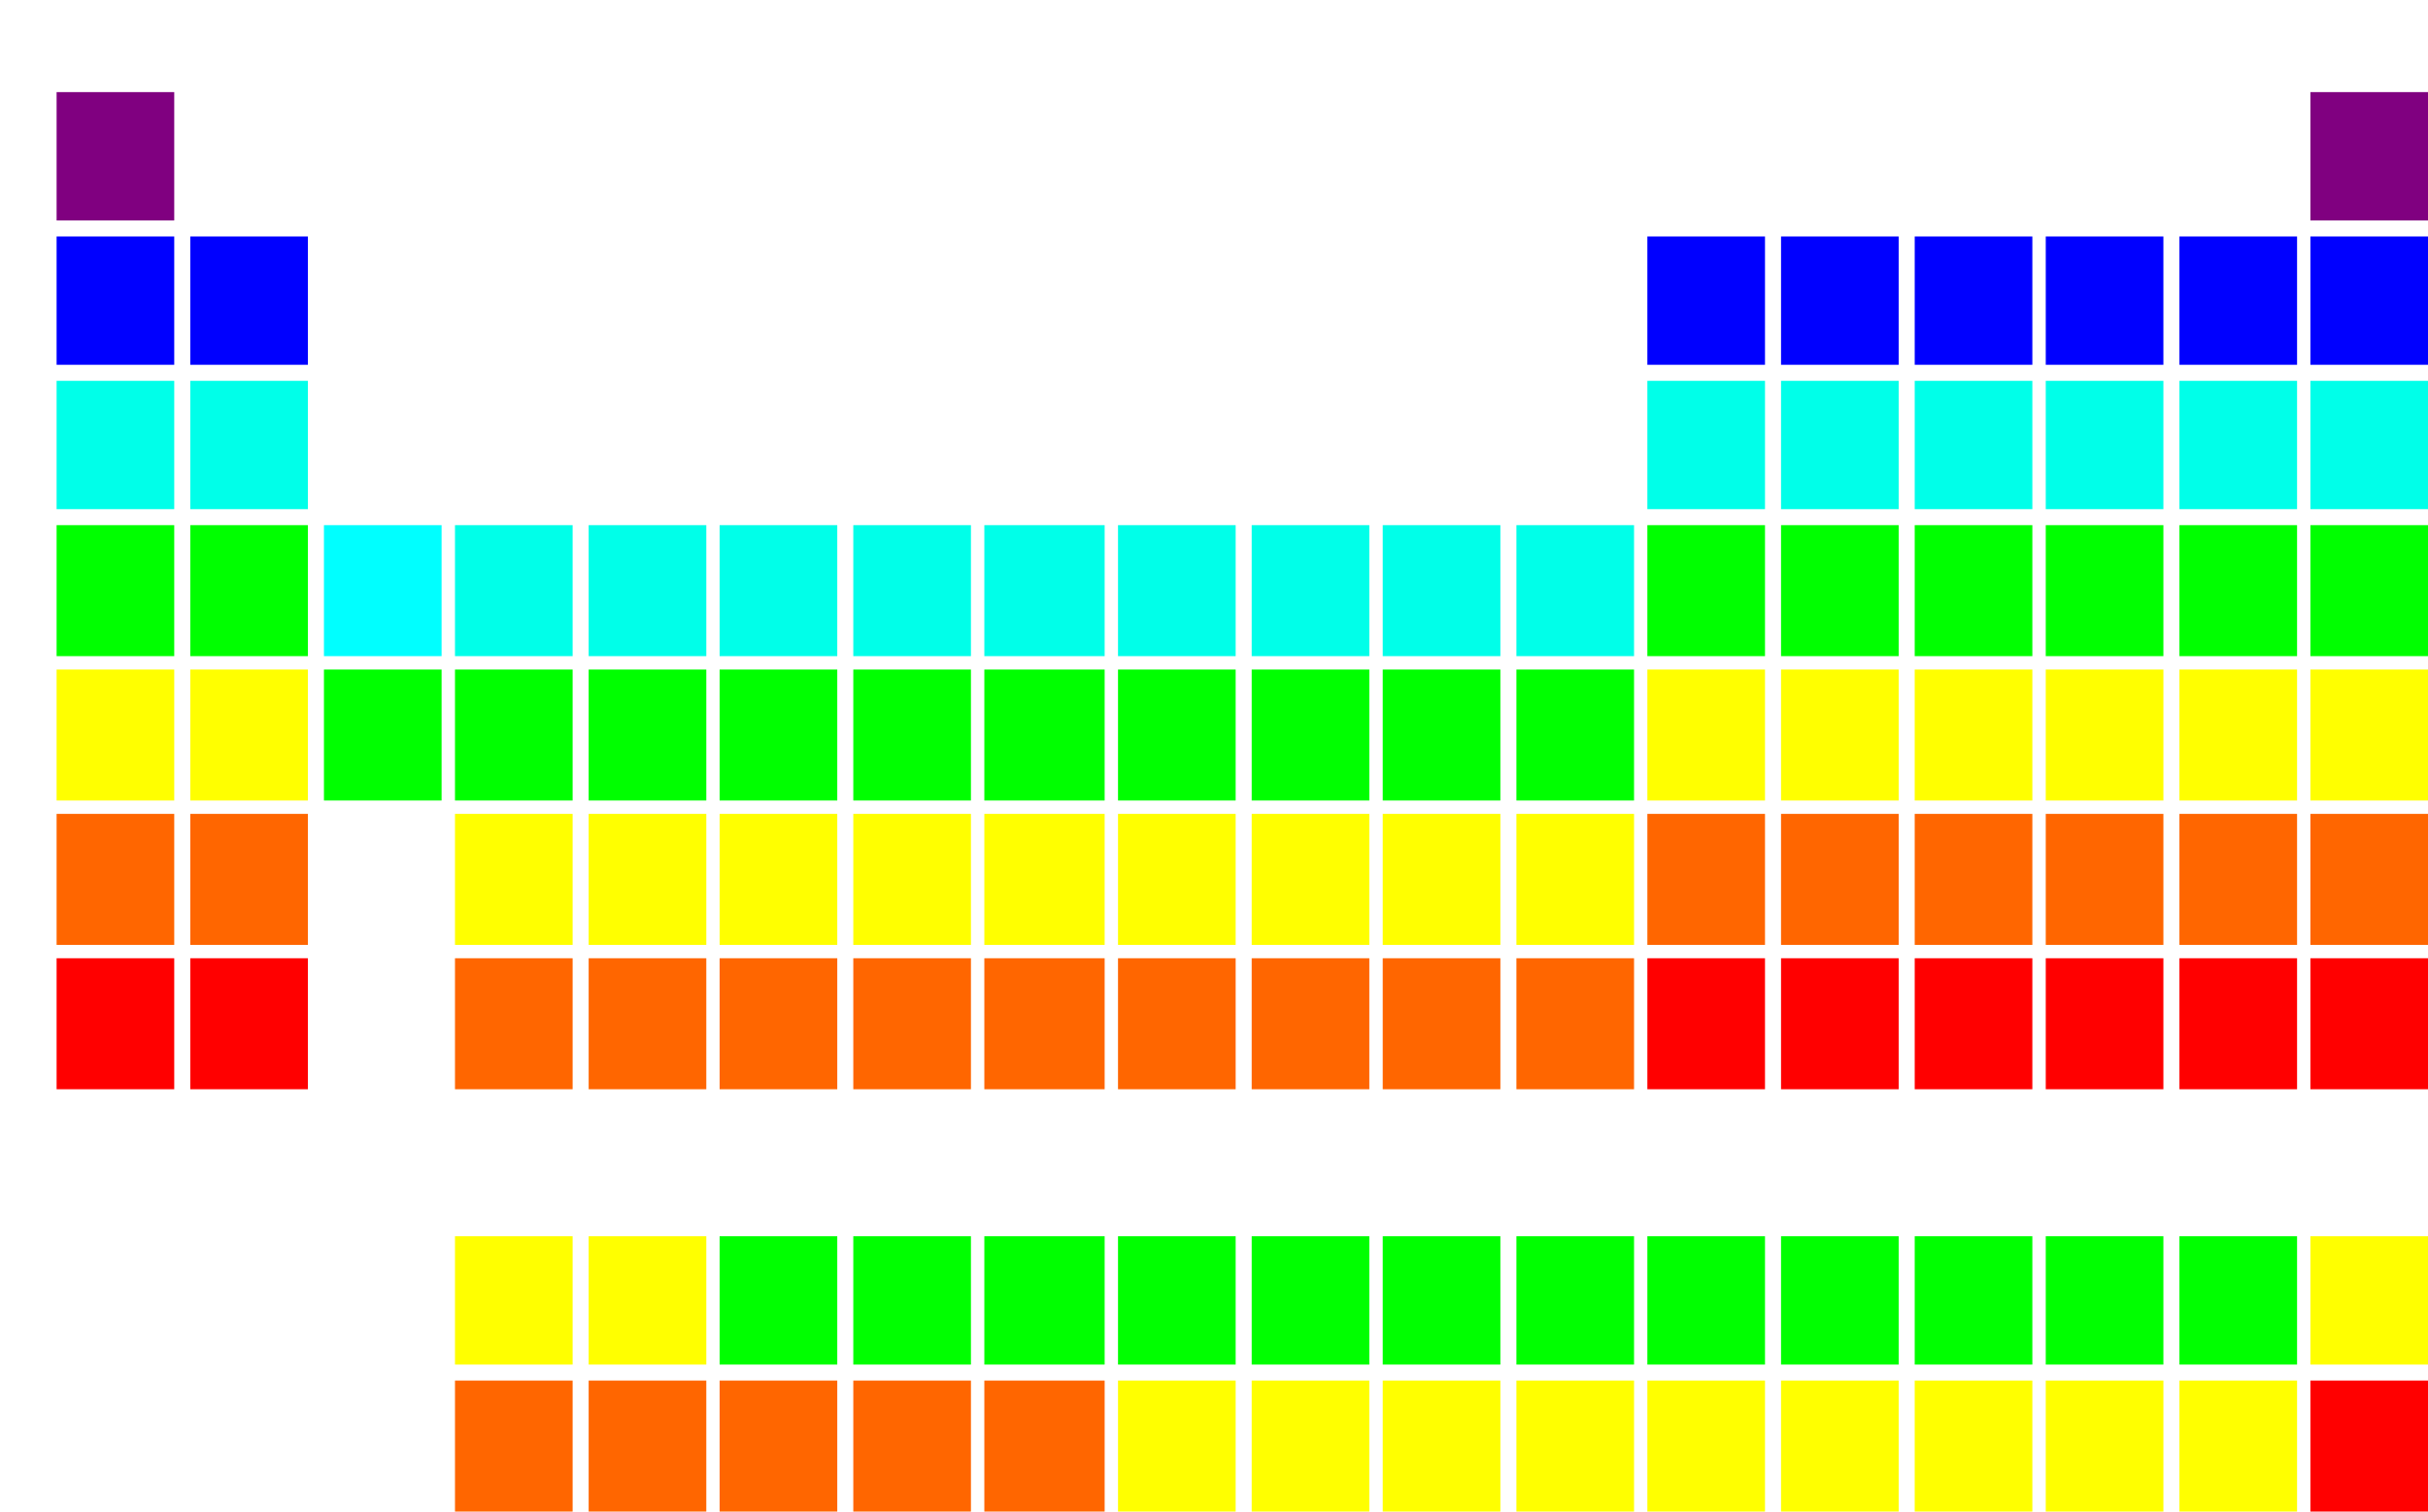
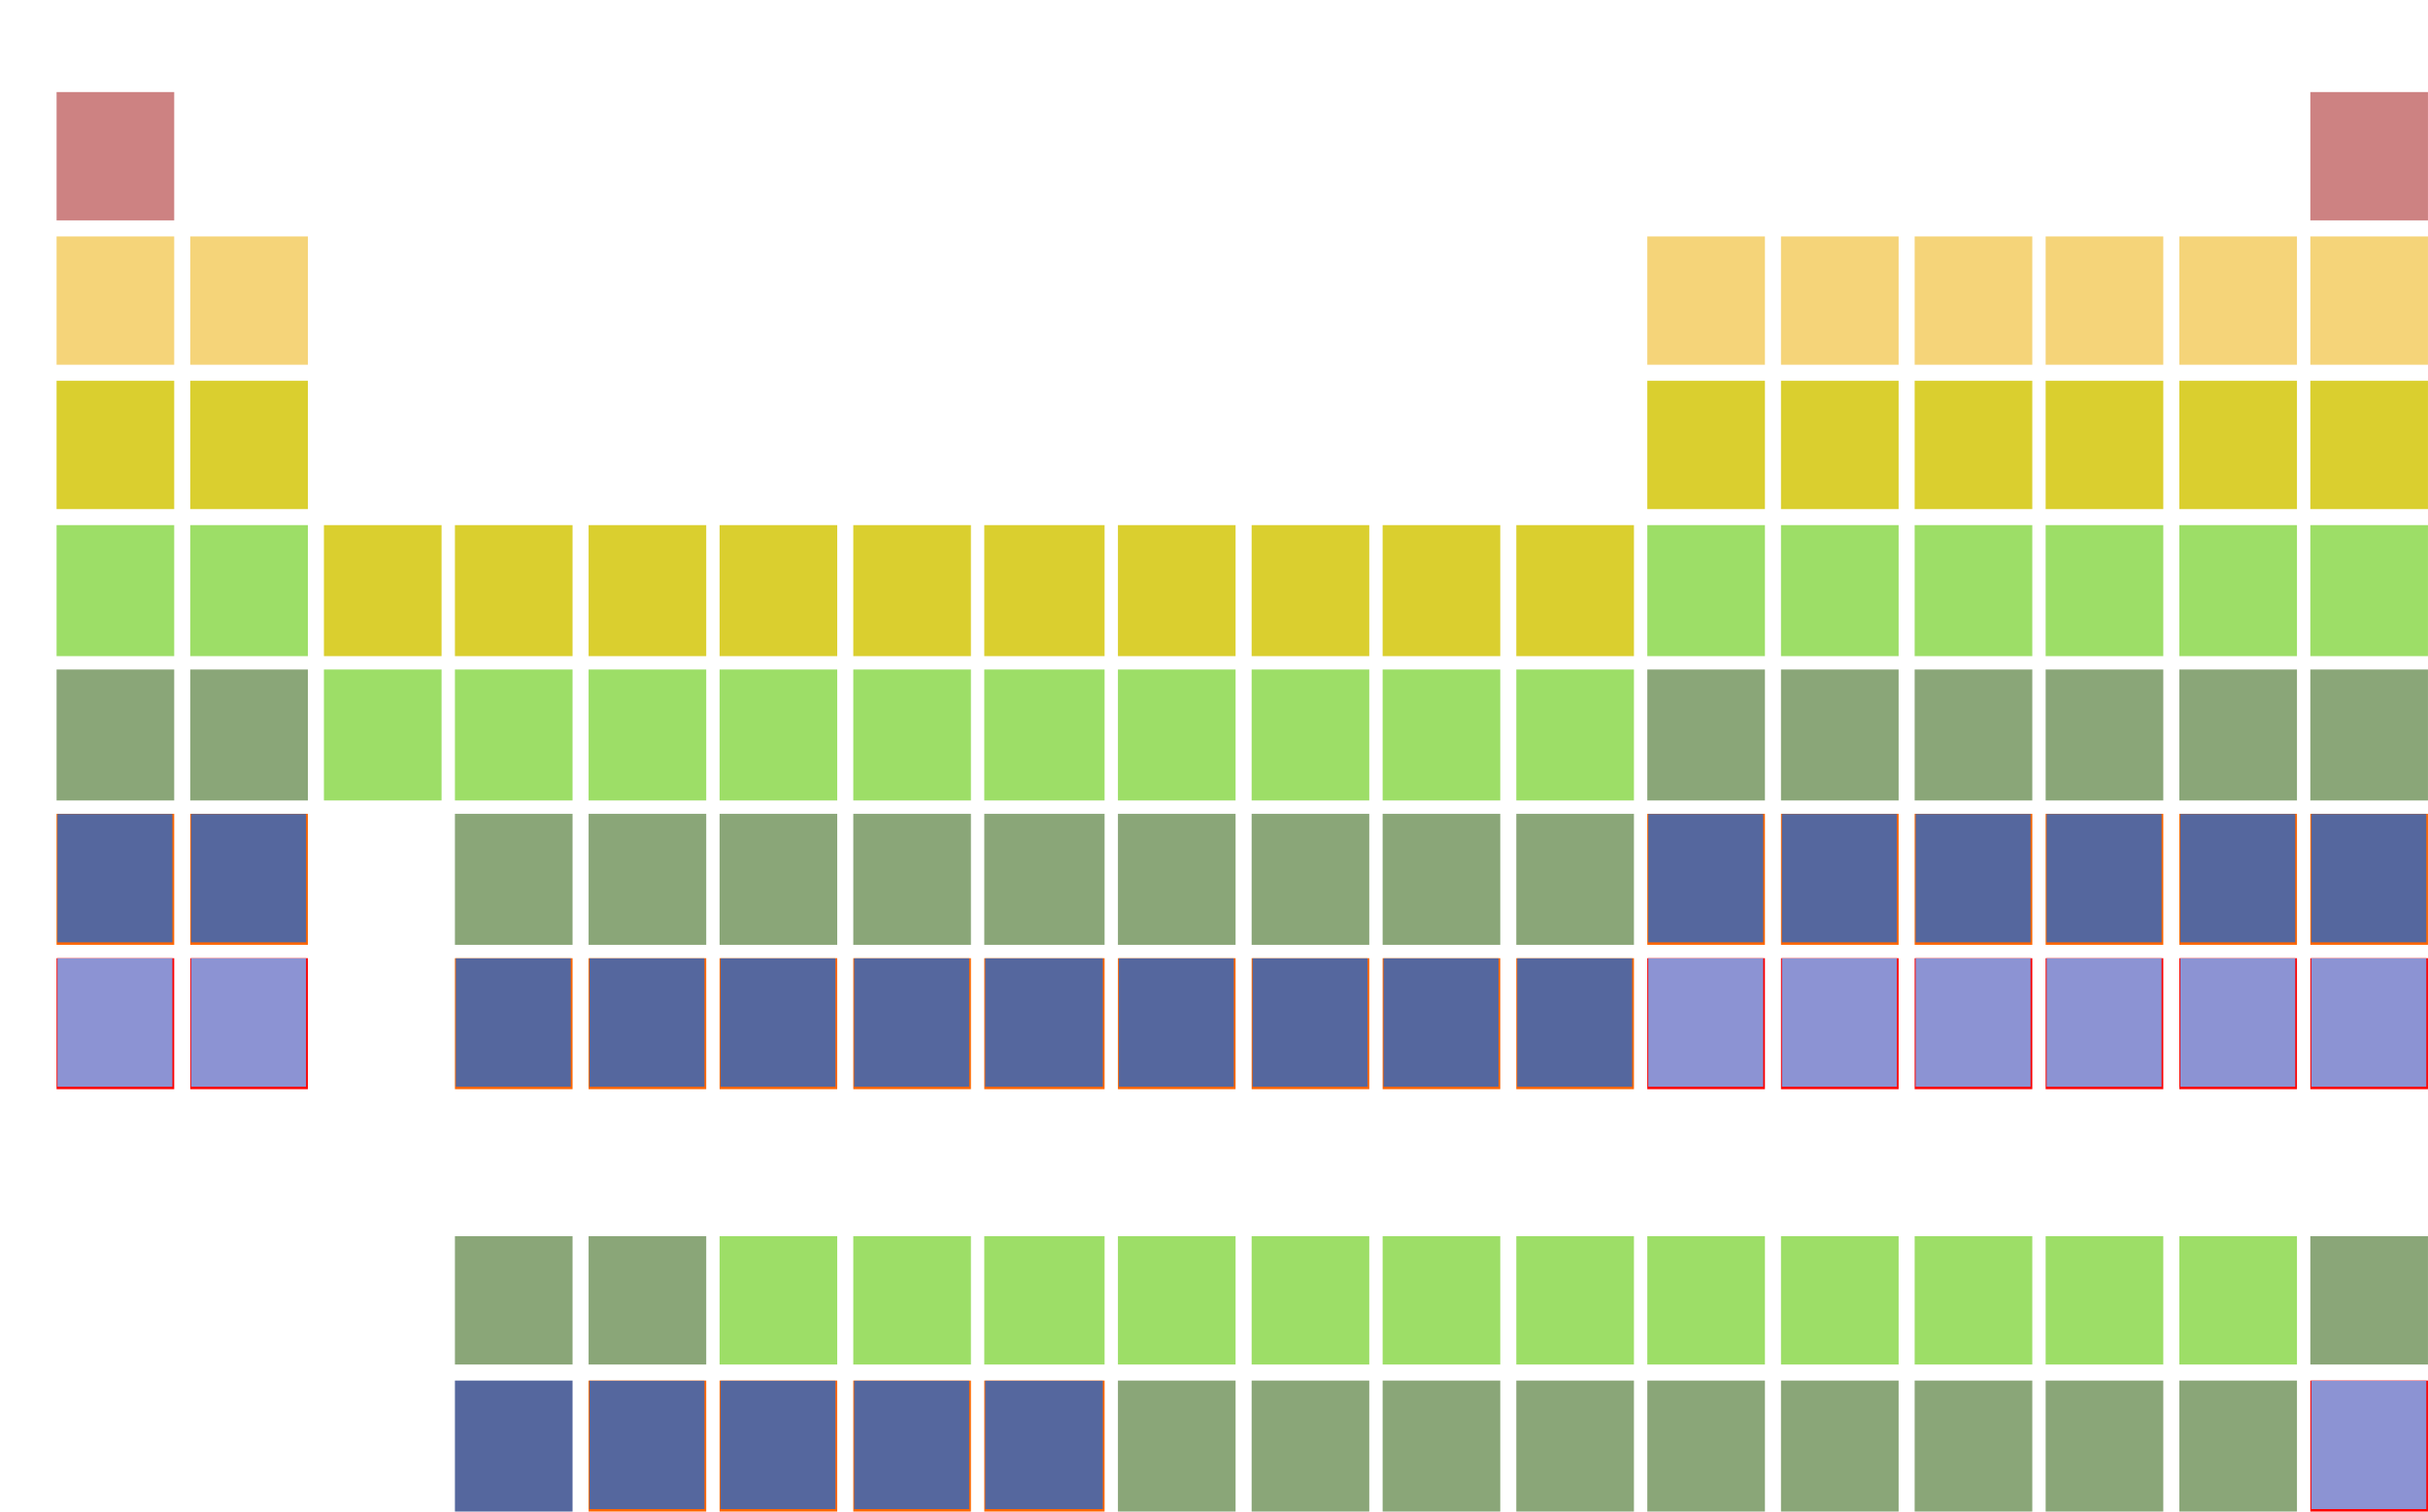
<svg xmlns="http://www.w3.org/2000/svg" width="285.71mm" height="177.89mm" version="1.1" viewBox="0 0 285.71 177.89">
-   <g transform="translate(652.54 383.43)" stroke-linecap="square">
-     <g fill="#00ffe9" stroke-dasharray="2.093, 2.093" stroke-dashoffset="4.185" stroke-width="2.093">
-       <path d="m-645.88-331.06v-7.551h13.843v15.101h-13.843z" style="paint-order:markers fill stroke" />
-       <path d="m-630.15-331.06v-7.551h13.843v15.101h-13.843z" style="paint-order:markers fill stroke" />
-       <path d="m-458.69-331.06v-7.551h13.843v15.101h-13.843z" style="paint-order:markers fill stroke" />
-       <path d="m-442.96-331.06v-7.551h13.843v15.101h-13.843z" style="paint-order:markers fill stroke" />
-       <path d="m-427.23-331.06v-7.551h13.843v15.101h-13.843z" style="paint-order:markers fill stroke" />
-       <path d="m-411.81-331.06v-7.551h13.843v15.101h-13.843z" style="paint-order:markers fill stroke" />
-       <path d="m-396.08-331.06v-7.551h13.843v15.101h-13.843z" style="paint-order:markers fill stroke" />
-       <path d="m-380.67-331.06v-7.551h13.843v15.101h-13.843z" style="paint-order:markers fill stroke" />
-       <path d="m-474.1-313.92v-7.708h13.843v15.416h-13.843z" style="paint-order:markers fill stroke" />
-       <path d="m-489.83-313.92v-7.708h13.843v15.416h-13.843z" style="paint-order:markers fill stroke" />
-       <path d="m-505.25-313.92v-7.708h13.843v15.416h-13.843z" style="paint-order:markers fill stroke" />
-       <path d="m-520.98-313.92v-7.708h13.843v15.416h-13.843z" style="paint-order:markers fill stroke" />
-       <path d="m-536.71-313.92v-7.708h14.157v15.416h-14.157z" style="paint-order:markers fill stroke" />
-       <path d="m-552.13-313.92v-7.708h13.843v15.416h-13.843z" style="paint-order:markers fill stroke" />
-       <path d="m-567.86-313.92v-7.708h13.843v15.416h-13.843z" style="paint-order:markers fill stroke" />
-       <path d="m-583.27-313.92v-7.708h13.843v15.416h-13.843z" style="paint-order:markers fill stroke" />
-       <path d="m-599-313.92v-7.708h13.843v15.416h-13.843z" style="paint-order:markers fill stroke" />
-     </g>
-     <path d="m-614.42-313.92v-7.708h13.843v15.416h-13.843z" fill="#0ff" stroke-dasharray="2.093, 2.093" stroke-dashoffset="4.185" stroke-width="2.093" style="paint-order:markers fill stroke" />
-     <g fill="#00f" stroke-dasharray="2.093, 2.093" stroke-dashoffset="4.185" stroke-width="2.093">
-       <path d="m-645.88-348.05v-7.551h13.843v15.101h-13.843z" style="paint-order:markers fill stroke" />
-       <path d="m-630.15-348.05v-7.551h13.843v15.101h-13.843z" style="paint-order:markers fill stroke" />
-       <path d="m-458.69-348.05v-7.551h13.843v15.101h-13.843z" style="paint-order:markers fill stroke" />
-       <path d="m-442.96-348.05v-7.551h13.843v15.101h-13.843z" style="paint-order:markers fill stroke" />
-       <path d="m-427.23-348.05v-7.551h13.843v15.101h-13.843z" style="paint-order:markers fill stroke" />
-       <path d="m-411.81-348.05v-7.551h13.843v15.101h-13.843z" style="paint-order:markers fill stroke" />
-       <path d="m-396.08-348.05v-7.551h13.843v15.101h-13.843z" style="paint-order:markers fill stroke" />
-       <path d="m-380.67-348.05v-7.551h13.843v15.101h-13.843z" style="paint-order:markers fill stroke" />
-     </g>
-     <path d="m-645.88-365.04v-7.551h13.843v15.101h-13.843z" fill="#800080" stroke-dasharray="2.093, 2.093" stroke-dashoffset="4.185" stroke-width="2.093" style="paint-order:markers fill stroke" />
-     <path d="m-380.67-365.04v-7.551h13.843v15.101h-13.843z" fill="#800080" stroke-dasharray="2.093, 2.093" stroke-dashoffset="4.185" stroke-width="2.093" style="paint-order:markers fill stroke" />
-     <g fill="#0f0" stroke-dasharray="2.093, 2.093" stroke-dashoffset="4.185" stroke-width="2.093">
-       <path d="m-645.88-313.92v-7.708h13.843v15.416h-13.843z" style="paint-order:markers fill stroke" />
-       <path d="m-630.15-313.92v-7.708h13.843v15.416h-13.843z" style="paint-order:markers fill stroke" />
-       <path d="m-458.69-313.92v-7.708h13.843v15.416h-13.843z" style="paint-order:markers fill stroke" />
-       <path d="m-442.96-313.92v-7.708h13.843v15.416h-13.843z" style="paint-order:markers fill stroke" />
-       <path d="m-427.23-313.92v-7.708h13.843v15.416h-13.843z" style="paint-order:markers fill stroke" />
-       <path d="m-411.81-313.92v-7.708h13.843v15.416h-13.843z" style="paint-order:markers fill stroke" />
-       <path d="m-396.08-313.92v-7.708h13.843v15.416h-13.843z" style="paint-order:markers fill stroke" />
-       <path d="m-380.67-313.92v-7.708h13.843v15.416h-13.843z" style="paint-order:markers fill stroke" />
-       <path d="m-614.42-296.93v-7.708h13.843v15.416h-13.843z" style="paint-order:markers fill stroke" />
-       <path d="m-599-296.93v-7.708h13.843v15.416h-13.843z" style="paint-order:markers fill stroke" />
-       <path d="m-583.27-296.93v-7.708h13.843v15.416h-13.843z" style="paint-order:markers fill stroke" />
-       <path d="m-567.86-296.93v-7.708h13.843v15.416h-13.843z" style="paint-order:markers fill stroke" />
-       <path d="m-552.13-296.93v-7.708h13.843v15.416h-13.843z" style="paint-order:markers fill stroke" />
-       <path d="m-536.71-296.93v-7.708h14.157v15.416h-14.157z" style="paint-order:markers fill stroke" />
-       <path d="m-520.98-296.93v-7.708h13.843v15.416h-13.843z" style="paint-order:markers fill stroke" />
-       <path d="m-505.25-296.93v-7.708h13.843v15.416h-13.843z" style="paint-order:markers fill stroke" />
-       <path d="m-489.83-296.93v-7.708h13.843v15.416h-13.843z" style="paint-order:markers fill stroke" />
-       <path d="m-474.1-296.93v-7.708h13.843v15.416h-13.843z" style="paint-order:markers fill stroke" />
-       <path d="m-567.86-230.39v-7.551h13.843v15.101h-13.843z" style="paint-order:markers fill stroke" />
-       <path d="m-552.13-230.39v-7.551h13.843v15.101h-13.843z" style="paint-order:markers fill stroke" />
-       <path d="m-536.71-230.39v-7.551h14.157v15.101h-14.157z" style="paint-order:markers fill stroke" />
-       <path d="m-520.98-230.39v-7.551h13.843v15.101h-13.843z" style="paint-order:markers fill stroke" />
-       <path d="m-505.25-230.39v-7.551h13.843v15.101h-13.843z" style="paint-order:markers fill stroke" />
-       <path d="m-489.83-230.39v-7.551h13.843v15.101h-13.843z" style="paint-order:markers fill stroke" />
-       <path d="m-474.1-230.39v-7.551h13.843v15.101h-13.843z" style="paint-order:markers fill stroke" />
-       <path d="m-458.69-230.39v-7.551h13.843v15.101h-13.843z" style="paint-order:markers fill stroke" />
-       <path d="m-442.96-230.39v-7.551h13.843v15.101h-13.843z" style="paint-order:markers fill stroke" />
-       <path d="m-427.23-230.39v-7.551h13.843v15.101h-13.843z" style="paint-order:markers fill stroke" />
-       <path d="m-411.81-230.39v-7.551h13.843v15.101h-13.843z" style="paint-order:markers fill stroke" />
-       <path d="m-396.08-230.39v-7.551h13.843v15.101h-13.843z" style="paint-order:markers fill stroke" />
-     </g>
-     <g fill="#ff0" stroke-dasharray="2.093, 2.093" stroke-dashoffset="4.185" stroke-width="2.093">
-       <path d="m-645.88-296.93v-7.708h13.843v15.416h-13.843z" style="paint-order:markers fill stroke" />
-       <path d="m-630.15-296.93v-7.708h13.843v15.416h-13.843z" style="paint-order:markers fill stroke" />
-       <path d="m-458.69-296.93v-7.708h13.843v15.416h-13.843z" style="paint-order:markers fill stroke" />
-       <path d="m-442.96-296.93v-7.708h13.843v15.416h-13.843z" style="paint-order:markers fill stroke" />
-       <path d="m-427.23-296.93v-7.708h13.843v15.416h-13.843z" style="paint-order:markers fill stroke" />
-       <path d="m-411.81-296.93v-7.708h13.843v15.416h-13.843z" style="paint-order:markers fill stroke" />
-       <path d="m-396.08-296.93v-7.708h13.843v15.416h-13.843z" style="paint-order:markers fill stroke" />
-       <path d="m-380.67-296.93v-7.708h13.843v15.416h-13.843z" style="paint-order:markers fill stroke" />
-       <path d="m-599-279.94v-7.708h13.843v15.416h-13.843z" style="paint-order:markers fill stroke" />
-       <path d="m-583.27-279.94v-7.708h13.843v15.416h-13.843z" style="paint-order:markers fill stroke" />
-       <path d="m-567.86-279.94v-7.708h13.843v15.416h-13.843z" style="paint-order:markers fill stroke" />
-       <path d="m-552.13-279.94v-7.708h13.843v15.416h-13.843z" style="paint-order:markers fill stroke" />
-       <path d="m-536.71-279.94v-7.708h14.157v15.416h-14.157z" style="paint-order:markers fill stroke" />
-       <path d="m-520.98-279.94v-7.708h13.843v15.416h-13.843z" style="paint-order:markers fill stroke" />
-       <path d="m-505.25-279.94v-7.708h13.843v15.416h-13.843z" style="paint-order:markers fill stroke" />
-       <path d="m-489.83-279.94v-7.708h13.843v15.416h-13.843z" style="paint-order:markers fill stroke" />
-       <path d="m-474.1-279.94v-7.708h13.843v15.416h-13.843z" style="paint-order:markers fill stroke" />
-       <path d="m-599-230.39v-7.551h13.843v15.101h-13.843z" style="paint-order:markers fill stroke" />
-       <path d="m-583.27-230.39v-7.551h13.843v15.101h-13.843z" style="paint-order:markers fill stroke" />
-       <path d="m-380.67-230.39v-7.551h13.843v15.101h-13.843z" style="paint-order:markers fill stroke" />
-       <path d="m-520.98-213.25v-7.708h13.843v15.416h-13.843z" style="paint-order:markers fill stroke" />
-       <path d="m-505.25-213.25v-7.708h13.843v15.416h-13.843z" style="paint-order:markers fill stroke" />
-       <path d="m-489.83-213.25v-7.708h13.843v15.416h-13.843z" style="paint-order:markers fill stroke" />
-       <path d="m-474.1-213.25v-7.708h13.843v15.416h-13.843z" style="paint-order:markers fill stroke" />
-       <path d="m-458.69-213.25v-7.708h13.843v15.416h-13.843z" style="paint-order:markers fill stroke" />
-       <path d="m-442.96-213.25v-7.708h13.843v15.416h-13.843z" style="paint-order:markers fill stroke" />
-       <path d="m-427.23-213.25v-7.708h13.843v15.416h-13.843z" style="paint-order:markers fill stroke" />
-       <path d="m-411.81-213.25v-7.708h13.843v15.416h-13.843z" style="paint-order:markers fill stroke" />
-       <path d="m-396.08-213.25v-7.708h13.843v15.416h-13.843z" style="paint-order:markers fill stroke" />
-     </g>
-     <g fill="#f60" stroke-dasharray="2.093, 2.093" stroke-dashoffset="4.185" stroke-width="2.093">
-       <path d="m-645.88-279.94v-7.708h13.843v15.416h-13.843z" style="paint-order:markers fill stroke" />
-       <path d="m-630.15-279.94v-7.708h13.843v15.416h-13.843z" style="paint-order:markers fill stroke" />
-       <path d="m-458.69-279.94v-7.708h13.843v15.416h-13.843z" style="paint-order:markers fill stroke" />
-       <path d="m-442.96-279.94v-7.708h13.843v15.416h-13.843z" style="paint-order:markers fill stroke" />
-       <path d="m-427.23-279.94v-7.708h13.843v15.416h-13.843z" style="paint-order:markers fill stroke" />
-       <path d="m-411.81-279.94v-7.708h13.843v15.416h-13.843z" style="paint-order:markers fill stroke" />
-       <path d="m-396.08-279.94v-7.708h13.843v15.416h-13.843z" style="paint-order:markers fill stroke" />
-       <path d="m-380.67-279.94v-7.708h13.843v15.416h-13.843z" style="paint-order:markers fill stroke" />
-       <path d="m-599-262.95v-7.708h13.843v15.416h-13.843z" style="paint-order:markers fill stroke" />
-       <path d="m-583.27-262.95v-7.708h13.843v15.416h-13.843z" style="paint-order:markers fill stroke" />
-       <path d="m-567.86-262.95v-7.708h13.843v15.416h-13.843z" style="paint-order:markers fill stroke" />
-       <path d="m-552.13-262.95v-7.708h13.843v15.416h-13.843z" style="paint-order:markers fill stroke" />
-       <path d="m-536.71-262.95v-7.708h14.157v15.416h-14.157z" style="paint-order:markers fill stroke" />
-       <path d="m-520.98-262.95v-7.708h13.843v15.416h-13.843z" style="paint-order:markers fill stroke" />
-       <path d="m-505.25-262.95v-7.708h13.843v15.416h-13.843z" style="paint-order:markers fill stroke" />
-       <path d="m-489.83-262.95v-7.708h13.843v15.416h-13.843z" style="paint-order:markers fill stroke" />
-       <path d="m-474.1-262.95v-7.708h13.843v15.416h-13.843z" style="paint-order:markers fill stroke" />
-       <path d="m-599-213.25v-7.708h13.843v15.416h-13.843z" style="paint-order:markers fill stroke" />
-       <path d="m-583.27-213.25v-7.708h13.843v15.416h-13.843z" style="paint-order:markers fill stroke" />
-       <path d="m-567.86-213.25v-7.708h13.843v15.416h-13.843z" style="paint-order:markers fill stroke" />
-       <path d="m-552.13-213.25v-7.708h13.843v15.416h-13.843z" style="paint-order:markers fill stroke" />
-       <path d="m-536.71-213.25v-7.708h14.157v15.416h-14.157z" style="paint-order:markers fill stroke" />
-     </g>
-     <g fill="#f00" stroke-dasharray="2.093, 2.093" stroke-dashoffset="4.185" stroke-width="2.093">
-       <path d="m-645.88-262.95v-7.708h13.843v15.416h-13.843z" style="paint-order:markers fill stroke" />
-       <path d="m-630.15-262.95v-7.708h13.843v15.416h-13.843z" style="paint-order:markers fill stroke" />
-       <path d="m-458.69-262.95v-7.708h13.843v15.416h-13.843z" style="paint-order:markers fill stroke" />
-       <path d="m-442.96-262.95v-7.708h13.843v15.416h-13.843z" style="paint-order:markers fill stroke" />
-       <path d="m-427.23-262.95v-7.708h13.843v15.416h-13.843z" style="paint-order:markers fill stroke" />
-       <path d="m-411.81-262.95v-7.708h13.843v15.416h-13.843z" style="paint-order:markers fill stroke" />
-       <path d="m-396.08-262.95v-7.708h13.843v15.416h-13.843z" style="paint-order:markers fill stroke" />
-       <path d="m-380.67-262.95v-7.708h13.843v15.416h-13.843z" style="paint-order:markers fill stroke" />
-       <path d="m-380.67-213.25v-7.708h13.843v15.416h-13.843z" style="paint-order:markers fill stroke" />
-     </g>
-     <g font-family="'DejaVu Sans'" font-size="5.644px" stroke-dasharray="1.76, 1.76" stroke-dashoffset="3.52" stroke-width="1.76" text-anchor="middle">
-       <text x="-650.949" y="-380.267" fill="#000000" text-align="center" style="paint-order:markers fill stroke" xml:space="preserve">
-         <tspan x="-650.949" y="-380.267" font-family="'DejaVu Sans'" font-style="oblique" stroke-width="1.76">n</tspan>
-       </text>
-       <text x="-650.982" y="-362.984" fill="#800080" text-align="center" style="paint-order:markers fill stroke" xml:space="preserve">
-         <tspan x="-650.982" y="-362.984" stroke-width="1.76">1</tspan>
-       </text>
-       <text x="-650.857" y="-345.958" fill="#0000ff" text-align="center" style="paint-order:markers fill stroke" xml:space="preserve">
-         <tspan x="-650.857" y="-345.958" stroke-width="1.76">2</tspan>
-       </text>
-       <text x="-650.922" y="-329.01" fill="#00ffff" text-align="center" style="paint-order:markers fill stroke" xml:space="preserve">
-         <tspan x="-650.922" y="-329.01" stroke-width="1.76">3</tspan>
-       </text>
-       <text x="-650.912" y="-311.861" fill="#00ff00" text-align="center" style="paint-order:markers fill stroke" xml:space="preserve">
-         <tspan x="-650.912" y="-311.861" stroke-width="1.76">4</tspan>
-       </text>
-       <text x="-650.904" y="-294.912" fill="#ffcc00" text-align="center" style="paint-order:markers fill stroke" xml:space="preserve">
-         <tspan x="-650.904" y="-294.912" stroke-width="1.76">5</tspan>
-       </text>
-       <text x="-650.952" y="-277.887" fill="#ff6600" text-align="center" style="paint-order:markers fill stroke" xml:space="preserve">
-         <tspan x="-650.952" y="-277.887" stroke-width="1.76">6</tspan>
-       </text>
-       <text x="-650.923" y="-260.895" fill="#ff0000" text-align="center" style="paint-order:markers fill stroke" xml:space="preserve">
-         <tspan x="-650.923" y="-260.895" stroke-width="1.76">7</tspan>
-       </text>
+   <g transform="translate(716.74 485.27)">
+     <g transform="matrix(.26458 0 0 .26458 -675.19 -370.53)" stroke-linecap="square">
+       <g fill="#dacf2f" stroke-dasharray="7.91, 7.91" stroke-dashoffset="15.819" stroke-width="7.91">
+         <path d="m-131.88-235.76v-28.537h52.318v57.074h-52.318z" style="paint-order:markers fill stroke" />
+         <path d="m-72.428-235.76v-28.537h52.318v57.074h-52.318z" style="paint-order:markers fill stroke" />
+         <path d="m575.6-235.76v-28.537h52.318v57.074h-52.318z" style="paint-order:markers fill stroke" />
+         <path d="m635.06-235.76v-28.537h52.318v57.074h-52.318z" style="paint-order:markers fill stroke" />
+         <path d="m694.51-235.76v-28.537h52.318v57.074h-52.318z" style="paint-order:markers fill stroke" />
+         <path d="m752.77-235.76v-28.537h52.318v57.074h-52.318z" style="paint-order:markers fill stroke" />
+         <path d="m812.23-235.76v-28.537h52.318v57.074h-52.318z" style="paint-order:markers fill stroke" />
+         <path d="m870.49-235.76v-28.537h52.318v57.074h-52.318z" style="paint-order:markers fill stroke" />
+         <path d="m517.34-170.96v-29.132h52.318v58.263h-52.318z" style="paint-order:markers fill stroke" />
+         <path d="m457.89-170.96v-29.132h52.318v58.263h-52.318z" style="paint-order:markers fill stroke" />
+         <path d="m399.63-170.96v-29.132h52.318v58.263h-52.318z" style="paint-order:markers fill stroke" />
+         <path d="m340.17-170.96v-29.132h52.318v58.263h-52.318z" style="paint-order:markers fill stroke" />
+         <path d="m280.72-170.96v-29.132h53.507v58.263h-53.507z" style="paint-order:markers fill stroke" />
+         <path d="m222.46-170.96v-29.132h52.318v58.263h-52.318z" style="paint-order:markers fill stroke" />
+         <path d="m163-170.96v-29.132h52.318v58.263h-52.318z" style="paint-order:markers fill stroke" />
+         <path d="m104.74-170.96v-29.132h52.318v58.263h-52.318z" style="paint-order:markers fill stroke" />
+         <path d="m45.288-170.96v-29.132h52.318v58.263h-52.318z" style="paint-order:markers fill stroke" />
+         <path d="m-12.975-170.96v-29.132h52.318v58.263h-52.318z" style="paint-order:markers fill stroke" />
+       </g>
+       <g fill="#f5d479" stroke-dasharray="7.91, 7.91" stroke-dashoffset="15.819" stroke-width="7.91">
+         <path d="m-131.88-299.97v-28.537h52.318v57.074h-52.318z" style="paint-order:markers fill stroke" />
+         <path d="m-72.428-299.97v-28.537h52.318v57.074h-52.318z" style="paint-order:markers fill stroke" />
+         <path d="m575.6-299.97v-28.537h52.318v57.074h-52.318z" style="paint-order:markers fill stroke" />
+         <path d="m635.06-299.97v-28.537h52.318v57.074h-52.318z" style="paint-order:markers fill stroke" />
+         <path d="m694.51-299.97v-28.537h52.318v57.074h-52.318z" style="paint-order:markers fill stroke" />
+         <path d="m752.77-299.97v-28.537h52.318v57.074h-52.318z" style="paint-order:markers fill stroke" />
+         <path d="m812.23-299.97v-28.537h52.318v57.074h-52.318z" style="paint-order:markers fill stroke" />
+         <path d="m870.49-299.97v-28.537h52.318v57.074h-52.318z" style="paint-order:markers fill stroke" />
+       </g>
+       <path d="m-131.88-364.18v-28.537h52.318v57.074h-52.318z" fill="#cd8282" stroke-dasharray="7.91, 7.91" stroke-dashoffset="15.819" stroke-width="7.91" style="paint-order:markers fill stroke" />
+       <path d="m870.49-364.18v-28.537h52.318v57.074h-52.318z" fill="#cd8282" stroke-dasharray="7.91, 7.91" stroke-dashoffset="15.819" stroke-width="7.91" style="paint-order:markers fill stroke" />
+       <g fill="#9dde67" stroke-dasharray="7.91, 7.91" stroke-dashoffset="15.819" stroke-width="7.91">
+         <path d="m-131.88-170.96v-29.132h52.318v58.263h-52.318z" style="paint-order:markers fill stroke" />
+         <path d="m-72.428-170.96v-29.132h52.318v58.263h-52.318z" style="paint-order:markers fill stroke" />
+         <path d="m575.6-170.96v-29.132h52.318v58.263h-52.318z" style="paint-order:markers fill stroke" />
+         <path d="m635.06-170.96v-29.132h52.318v58.263h-52.318z" style="paint-order:markers fill stroke" />
+         <path d="m694.51-170.96v-29.132h52.318v58.263h-52.318z" style="paint-order:markers fill stroke" />
+         <path d="m752.77-170.96v-29.132h52.318v58.263h-52.318z" style="paint-order:markers fill stroke" />
+         <path d="m812.23-170.96v-29.132h52.318v58.263h-52.318z" style="paint-order:markers fill stroke" />
+         <path d="m870.49-170.96v-29.132h52.318v58.263h-52.318z" style="paint-order:markers fill stroke" />
+         <path d="m-12.975-106.75v-29.132h52.318v58.263h-52.318z" style="paint-order:markers fill stroke" />
+         <path d="m45.288-106.75v-29.132h52.318v58.263h-52.318z" style="paint-order:markers fill stroke" />
+         <path d="m104.74-106.75v-29.132h52.318v58.263h-52.318z" style="paint-order:markers fill stroke" />
+         <path d="m163-106.75v-29.132h52.318v58.263h-52.318z" style="paint-order:markers fill stroke" />
+         <path d="m222.46-106.75v-29.132h52.318v58.263h-52.318z" style="paint-order:markers fill stroke" />
+         <path d="m280.72-106.75v-29.132h53.507v58.263h-53.507z" style="paint-order:markers fill stroke" />
+         <path d="m340.17-106.75v-29.132h52.318v58.263h-52.318z" style="paint-order:markers fill stroke" />
+         <path d="m399.63-106.75v-29.132h52.318v58.263h-52.318z" style="paint-order:markers fill stroke" />
+         <path d="m457.89-106.75v-29.132h52.318v58.263h-52.318z" style="paint-order:markers fill stroke" />
+         <path d="m517.34-106.75v-29.132h52.318v58.263h-52.318z" style="paint-order:markers fill stroke" />
+         <path d="m163 144.73v-28.537h52.318v57.074h-52.318z" style="paint-order:markers fill stroke" />
+         <path d="m222.46 144.73v-28.537h52.318v57.074h-52.318z" style="paint-order:markers fill stroke" />
+         <path d="m280.72 144.73v-28.537h53.507v57.074h-53.507z" style="paint-order:markers fill stroke" />
+         <path d="m340.17 144.73v-28.537h52.318v57.074h-52.318z" style="paint-order:markers fill stroke" />
+         <path d="m399.63 144.73v-28.537h52.318v57.074h-52.318z" style="paint-order:markers fill stroke" />
+         <path d="m457.89 144.73v-28.537h52.318v57.074h-52.318z" style="paint-order:markers fill stroke" />
+         <path d="m517.34 144.73v-28.537h52.318v57.074h-52.318z" style="paint-order:markers fill stroke" />
+         <path d="m575.6 144.73v-28.537h52.318v57.074h-52.318z" style="paint-order:markers fill stroke" />
+         <path d="m635.06 144.73v-28.537h52.318v57.074h-52.318z" style="paint-order:markers fill stroke" />
+         <path d="m694.51 144.73v-28.537h52.318v57.074h-52.318z" style="paint-order:markers fill stroke" />
+         <path d="m752.77 144.73v-28.537h52.318v57.074h-52.318z" style="paint-order:markers fill stroke" />
+         <path d="m812.23 144.73v-28.537h52.318v57.074h-52.318z" style="paint-order:markers fill stroke" />
+       </g>
+       <g fill="#8aa678" stroke-dasharray="7.91, 7.91" stroke-dashoffset="15.819" stroke-width="7.91">
+         <path d="m-131.88-106.75v-29.132h52.318v58.263h-52.318z" style="paint-order:markers fill stroke" />
+         <path d="m-72.428-106.75v-29.132h52.318v58.263h-52.318z" style="paint-order:markers fill stroke" />
+         <path d="m575.6-106.75v-29.132h52.318v58.263h-52.318z" style="paint-order:markers fill stroke" />
+         <path d="m635.06-106.75v-29.132h52.318v58.263h-52.318z" style="paint-order:markers fill stroke" />
+         <path d="m694.51-106.75v-29.132h52.318v58.263h-52.318z" style="paint-order:markers fill stroke" />
+         <path d="m752.77-106.75v-29.132h52.318v58.263h-52.318z" style="paint-order:markers fill stroke" />
+         <path d="m812.23-106.75v-29.132h52.318v58.263h-52.318z" style="paint-order:markers fill stroke" />
+         <path d="m870.49-106.75v-29.132h52.318v58.263h-52.318z" style="paint-order:markers fill stroke" />
+         <path d="m45.288-42.541v-29.132h52.318v58.263h-52.318z" style="paint-order:markers fill stroke" />
+         <path d="m104.74-42.541v-29.132h52.318v58.263h-52.318z" style="paint-order:markers fill stroke" />
+         <path d="m163-42.541v-29.132h52.318v58.263h-52.318z" style="paint-order:markers fill stroke" />
+         <path d="m222.46-42.541v-29.132h52.318v58.263h-52.318z" style="paint-order:markers fill stroke" />
+         <path d="m280.72-42.541v-29.132h53.507v58.263h-53.507z" style="paint-order:markers fill stroke" />
+         <path d="m340.17-42.541v-29.132h52.318v58.263h-52.318z" style="paint-order:markers fill stroke" />
+         <path d="m399.63-42.541v-29.132h52.318v58.263h-52.318z" style="paint-order:markers fill stroke" />
+         <path d="m457.89-42.541v-29.132h52.318v58.263h-52.318z" style="paint-order:markers fill stroke" />
+         <path d="m517.34-42.541v-29.132h52.318v58.263h-52.318z" style="paint-order:markers fill stroke" />
+         <path d="m45.288 144.73v-28.537h52.318v57.074h-52.318z" style="paint-order:markers fill stroke" />
+         <path d="m104.74 144.73v-28.537h52.318v57.074h-52.318z" style="paint-order:markers fill stroke" />
+         <path d="m870.49 144.73v-28.537h52.318v57.074h-52.318z" style="paint-order:markers fill stroke" />
+         <path d="m340.17 209.54v-29.132h52.318v58.263h-52.318z" style="paint-order:markers fill stroke" />
+         <path d="m399.63 209.54v-29.132h52.318v58.263h-52.318z" style="paint-order:markers fill stroke" />
+         <path d="m457.89 209.54v-29.132h52.318v58.263h-52.318z" style="paint-order:markers fill stroke" />
+         <path d="m517.34 209.54v-29.132h52.318v58.263h-52.318z" style="paint-order:markers fill stroke" />
+         <path d="m575.6 209.54v-29.132h52.318v58.263h-52.318z" style="paint-order:markers fill stroke" />
+         <path d="m635.06 209.54v-29.132h52.318v58.263h-52.318z" style="paint-order:markers fill stroke" />
+         <path d="m694.51 209.54v-29.132h52.318v58.263h-52.318z" style="paint-order:markers fill stroke" />
+         <path d="m752.77 209.54v-29.132h52.318v58.263h-52.318z" style="paint-order:markers fill stroke" />
+         <path d="m812.23 209.54v-29.132h52.318v58.263h-52.318z" style="paint-order:markers fill stroke" />
+       </g>
+       <g fill="#f60" stroke-dasharray="7.91, 7.91" stroke-dashoffset="15.819" stroke-width="7.91">
+         <path d="m-131.88-42.541v-29.132h52.318v58.263h-52.318z" style="paint-order:markers fill stroke" />
+         <path d="m-72.428-42.541v-29.132h52.318v58.263h-52.318z" style="paint-order:markers fill stroke" />
+         <path d="m575.6-42.541v-29.132h52.318v58.263h-52.318z" style="paint-order:markers fill stroke" />
+         <path d="m635.06-42.541v-29.132h52.318v58.263h-52.318z" style="paint-order:markers fill stroke" />
+         <path d="m694.51-42.541v-29.132h52.318v58.263h-52.318z" style="paint-order:markers fill stroke" />
+         <path d="m752.77-42.541v-29.132h52.318v58.263h-52.318z" style="paint-order:markers fill stroke" />
+         <path d="m812.23-42.541v-29.132h52.318v58.263h-52.318z" style="paint-order:markers fill stroke" />
+         <path d="m870.49-42.541v-29.132h52.318v58.263h-52.318z" style="paint-order:markers fill stroke" />
+         <path d="m45.288 21.668v-29.132h52.318v58.263h-52.318z" style="paint-order:markers fill stroke" />
+         <path d="m104.74 21.668v-29.132h52.318v58.263h-52.318z" style="paint-order:markers fill stroke" />
+         <path d="m163 21.668v-29.132h52.318v58.263h-52.318z" style="paint-order:markers fill stroke" />
+         <path d="m222.46 21.668v-29.132h52.318v58.263h-52.318z" style="paint-order:markers fill stroke" />
+         <path d="m280.72 21.668v-29.132h53.507v58.263h-53.507z" style="paint-order:markers fill stroke" />
+         <path d="m340.17 21.668v-29.132h52.318v58.263h-52.318z" style="paint-order:markers fill stroke" />
+         <path d="m399.63 21.668v-29.132h52.318v58.263h-52.318z" style="paint-order:markers fill stroke" />
+         <path d="m457.89 21.668v-29.132h52.318v58.263h-52.318z" style="paint-order:markers fill stroke" />
+         <path d="m517.34 21.668v-29.132h52.318v58.263h-52.318z" style="paint-order:markers fill stroke" />
+       </g>
+       <path d="m45.288 209.54v-29.132h52.318v58.263h-52.318z" fill="#55679e" stroke-dasharray="7.91, 7.91" stroke-dashoffset="15.819" stroke-width="7.91" style="paint-order:markers fill stroke" />
+       <g fill="#f60" stroke-dasharray="7.91, 7.91" stroke-dashoffset="15.819" stroke-width="7.91">
+         <path d="m104.74 209.54v-29.132h52.318v58.263h-52.318z" style="paint-order:markers fill stroke" />
+         <path d="m163 209.54v-29.132h52.318v58.263h-52.318z" style="paint-order:markers fill stroke" />
+         <path d="m222.46 209.54v-29.132h52.318v58.263h-52.318z" style="paint-order:markers fill stroke" />
+         <path d="m280.72 209.54v-29.132h53.507v58.263h-53.507z" style="paint-order:markers fill stroke" />
+       </g>
+       <g fill="#f00" stroke-dasharray="7.91, 7.91" stroke-dashoffset="15.819" stroke-width="7.91">
+         <path d="m-131.88 21.668v-29.132h52.318v58.263h-52.318z" style="paint-order:markers fill stroke" />
+         <path d="m-72.428 21.668v-29.132h52.318v58.263h-52.318z" style="paint-order:markers fill stroke" />
+         <path d="m575.6 21.668v-29.132h52.318v58.263h-52.318z" style="paint-order:markers fill stroke" />
+         <path d="m635.06 21.668v-29.132h52.318v58.263h-52.318z" style="paint-order:markers fill stroke" />
+         <path d="m694.51 21.668v-29.132h52.318v58.263h-52.318z" style="paint-order:markers fill stroke" />
+         <path d="m752.77 21.668v-29.132h52.318v58.263h-52.318z" style="paint-order:markers fill stroke" />
+         <path d="m812.23 21.668v-29.132h52.318v58.263h-52.318z" style="paint-order:markers fill stroke" />
+         <path d="m870.49 21.668v-29.132h52.318v58.263h-52.318z" style="paint-order:markers fill stroke" />
+         <path d="m870.49 209.54v-29.132h52.318v58.263h-52.318z" style="paint-order:markers fill stroke" />
+       </g>
+       <g font-family="'DejaVu Sans'" font-size="21.333px" stroke-dasharray="6.652, 6.652" stroke-dashoffset="13.304" stroke-width="6.652" text-anchor="middle">
+         <text x="-151.048" y="-421.726" fill="#000000" text-align="center" style="paint-order:markers fill stroke" xml:space="preserve">
+           <tspan x="-151.048" y="-421.726" font-family="'DejaVu Sans'" font-style="oblique" stroke-width="6.652">n</tspan>
+         </text>
+         <text x="-151.173" y="-356.403" fill="#cd8282" text-align="center" style="paint-order:markers fill stroke" xml:space="preserve">
+           <tspan x="-151.173" y="-356.403" fill="#cd8282" stroke-width="6.652">1</tspan>
+         </text>
+         <text x="-150.699" y="-292.053" fill="#f5d479" text-align="center" style="paint-order:markers fill stroke" xml:space="preserve">
+           <tspan x="-150.699" y="-292.053" fill="#f5d479" stroke-width="6.652">2</tspan>
+         </text>
+         <text x="-150.944" y="-227.996" fill="#dacf2f" text-align="center" style="paint-order:markers fill stroke" xml:space="preserve">
+           <tspan x="-150.944" y="-227.996" fill="#dacf2f" stroke-width="6.652">3</tspan>
+         </text>
+         <text x="-150.908" y="-163.182" fill="#9dde67" text-align="center" style="paint-order:markers fill stroke" xml:space="preserve">
+           <tspan x="-150.908" y="-163.182" fill="#9dde67" stroke-width="6.652">4</tspan>
+         </text>
+         <text x="-150.877" y="-99.125" fill="#8aa678" text-align="center" style="paint-order:markers fill stroke" xml:space="preserve">
+           <tspan x="-150.877" y="-99.125" fill="#8aa678" stroke-width="6.652">5</tspan>
+         </text>
+         <text x="-151.059" y="-34.775" fill="#55679e" text-align="center" style="paint-order:markers fill stroke" xml:space="preserve">
+           <tspan x="-151.059" y="-34.775" fill="#55679e" stroke-width="6.652">6</tspan>
+         </text>
+         <text x="-150.949" y="29.444" fill="#8d91d0" text-align="center" style="paint-order:markers fill stroke" xml:space="preserve">
+           <tspan x="-150.949" y="29.444" fill="#8d91d0" stroke-width="6.652">7</tspan>
+         </text>
+       </g>
+       <g fill="#8c93d3" stroke-dasharray="7.91, 7.91" stroke-dashoffset="15.82" stroke-width="7.91">
+         <path d="m-131.49 21.161v-28.539h51.132v57.077h-51.132z" style="paint-order:markers fill stroke" />
+         <path d="m-72.037 21.161v-28.539h51.132v57.077h-51.132z" style="paint-order:markers fill stroke" />
+         <path d="m576.03 21.161v-28.539h51.132v57.077h-51.132z" style="paint-order:markers fill stroke" />
+         <path d="m635.48 21.161v-28.539h51.132v57.077h-51.132z" style="paint-order:markers fill stroke" />
+         <path d="m694.94 21.161v-28.539h51.132v57.077h-51.132z" style="paint-order:markers fill stroke" />
+         <path d="m753.2 21.161v-28.539h51.132v57.077h-51.132z" style="paint-order:markers fill stroke" />
+         <path d="m812.66 21.161v-28.539h51.132v57.077h-51.132z" style="paint-order:markers fill stroke" />
+         <path d="m870.93 21.161v-28.539h51.132v57.077h-51.132z" style="paint-order:markers fill stroke" />
+         <path d="m870.93 209.04v-28.539h51.132v57.077h-51.132z" style="paint-order:markers fill stroke" />
+       </g>
+       <g fill="#55679e" stroke-dasharray="7.91, 7.91" stroke-dashoffset="15.82" stroke-width="7.91">
+         <path d="m105.14 209.04v-28.539h51.132v57.077h-51.132z" style="paint-order:markers fill stroke" />
+         <path d="m163.41 209.04v-28.539h51.132v57.077h-51.132z" style="paint-order:markers fill stroke" />
+         <path d="m222.86 209.04v-28.539h51.132v57.077h-51.132z" style="paint-order:markers fill stroke" />
+         <path d="m281.13 209.04v-28.539h52.321v57.077h-52.321z" style="paint-order:markers fill stroke" />
+         <path d="m517.76 21.161v-28.539h51.132v57.077h-51.132z" style="paint-order:markers fill stroke" />
+         <path d="m458.31 21.161v-28.539h51.132v57.077h-51.132z" style="paint-order:markers fill stroke" />
+         <path d="m400.04 21.161v-28.539h51.132v57.077h-51.132z" style="paint-order:markers fill stroke" />
+         <path d="m340.58 21.161v-28.539h51.132v57.077h-51.132z" style="paint-order:markers fill stroke" />
+         <path d="m281.13 21.161v-28.539h52.321v57.077h-52.321z" style="paint-order:markers fill stroke" />
+         <path d="m222.86 21.161v-28.539h51.132v57.077h-51.132z" style="paint-order:markers fill stroke" />
+         <path d="m163.41 21.161v-28.539h51.132v57.077h-51.132z" style="paint-order:markers fill stroke" />
+         <path d="m105.14 21.161v-28.539h51.132v57.077h-51.132z" style="paint-order:markers fill stroke" />
+         <path d="m45.684 21.161v-28.539h51.132v57.077h-51.132z" style="paint-order:markers fill stroke" />
+         <path d="m-72.037-43.051v-28.539h51.132v57.077h-51.132z" style="paint-order:markers fill stroke" />
+         <path d="m-131.49-43.051v-28.539h51.132v57.077h-51.132z" style="paint-order:markers fill stroke" />
+         <path d="m576.03-43.051v-28.539h51.132v57.077h-51.132z" style="paint-order:markers fill stroke" />
+         <path d="m635.48-43.051v-28.539h51.132v57.077h-51.132z" style="paint-order:markers fill stroke" />
+         <path d="m694.94-43.051v-28.539h51.132v57.077h-51.132z" style="paint-order:markers fill stroke" />
+         <path d="m753.2-43.051v-28.539h51.132v57.077h-51.132z" style="paint-order:markers fill stroke" />
+         <path d="m812.66-43.051v-28.539h51.132v57.077h-51.132z" style="paint-order:markers fill stroke" />
+         <path d="m870.93-43.051v-28.539h51.132v57.077h-51.132z" style="paint-order:markers fill stroke" />
+       </g>
    </g>
  </g>
</svg>
